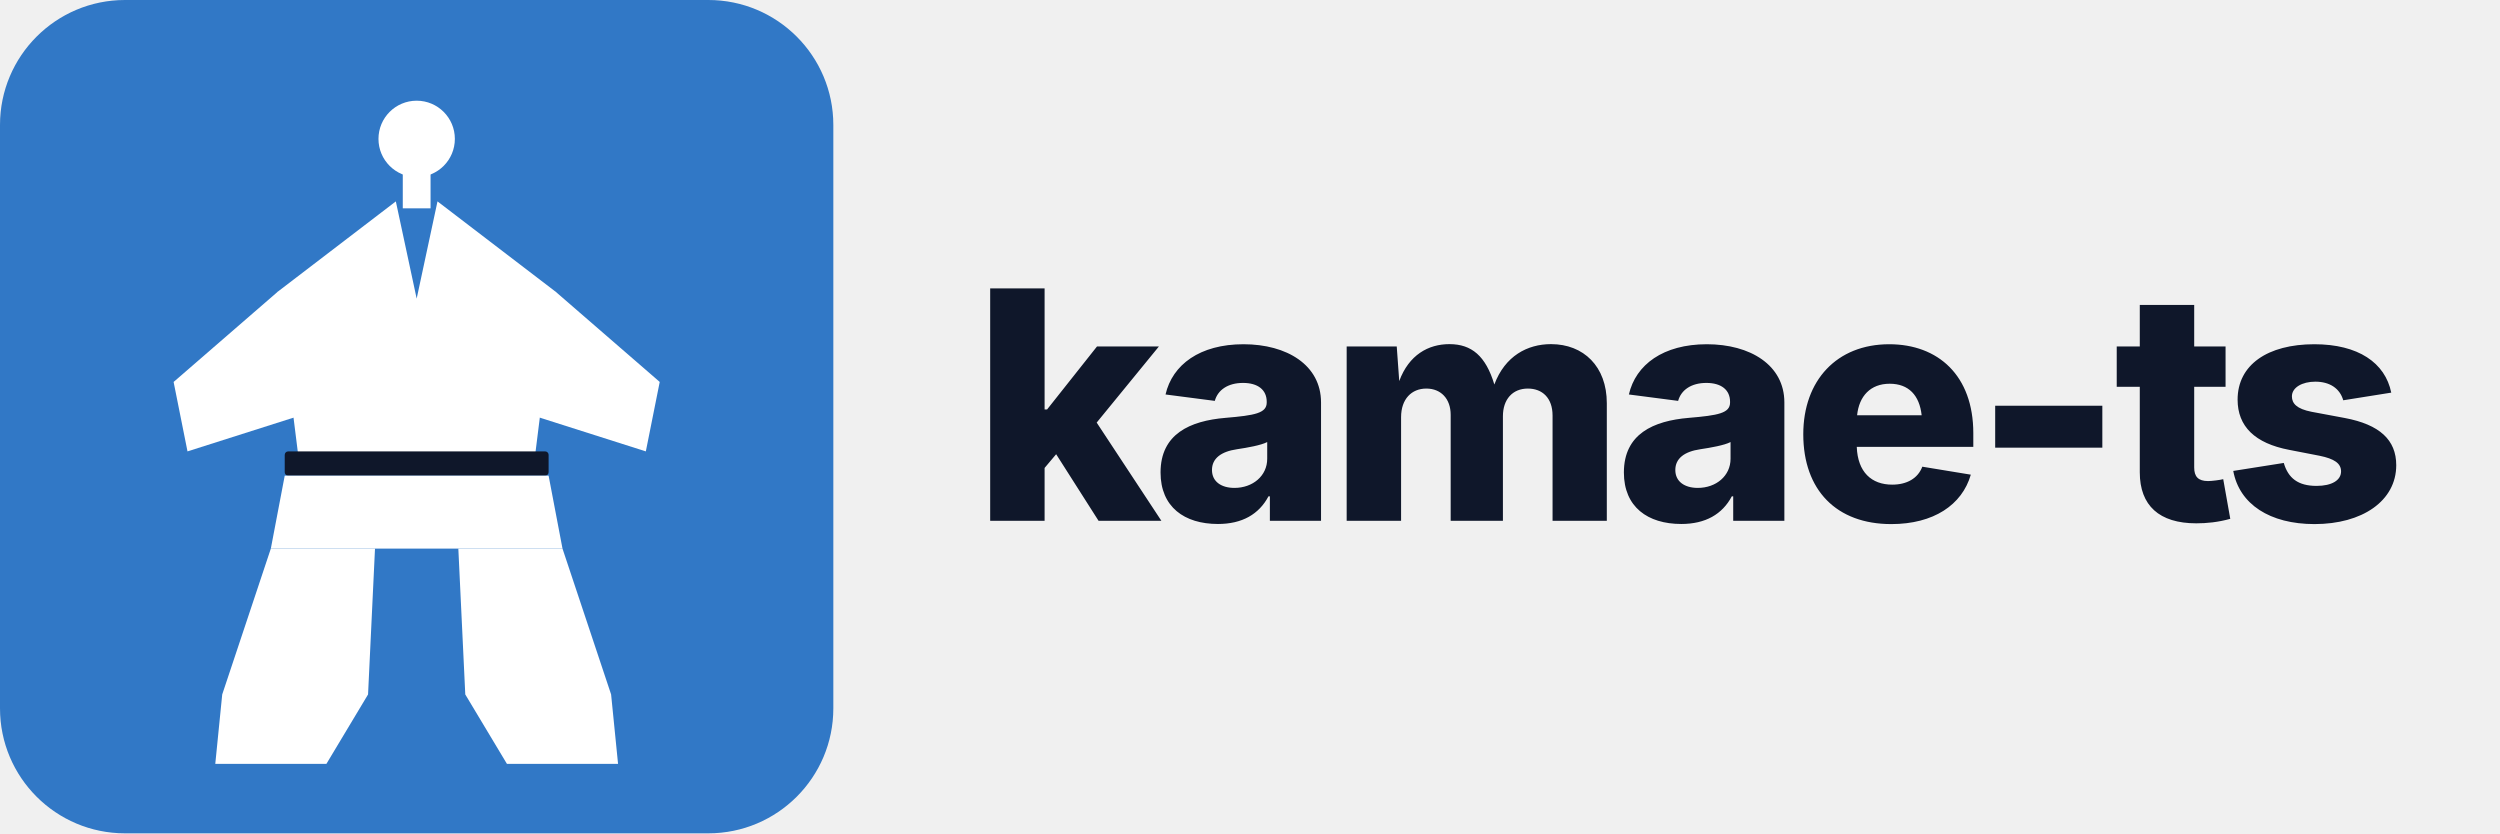
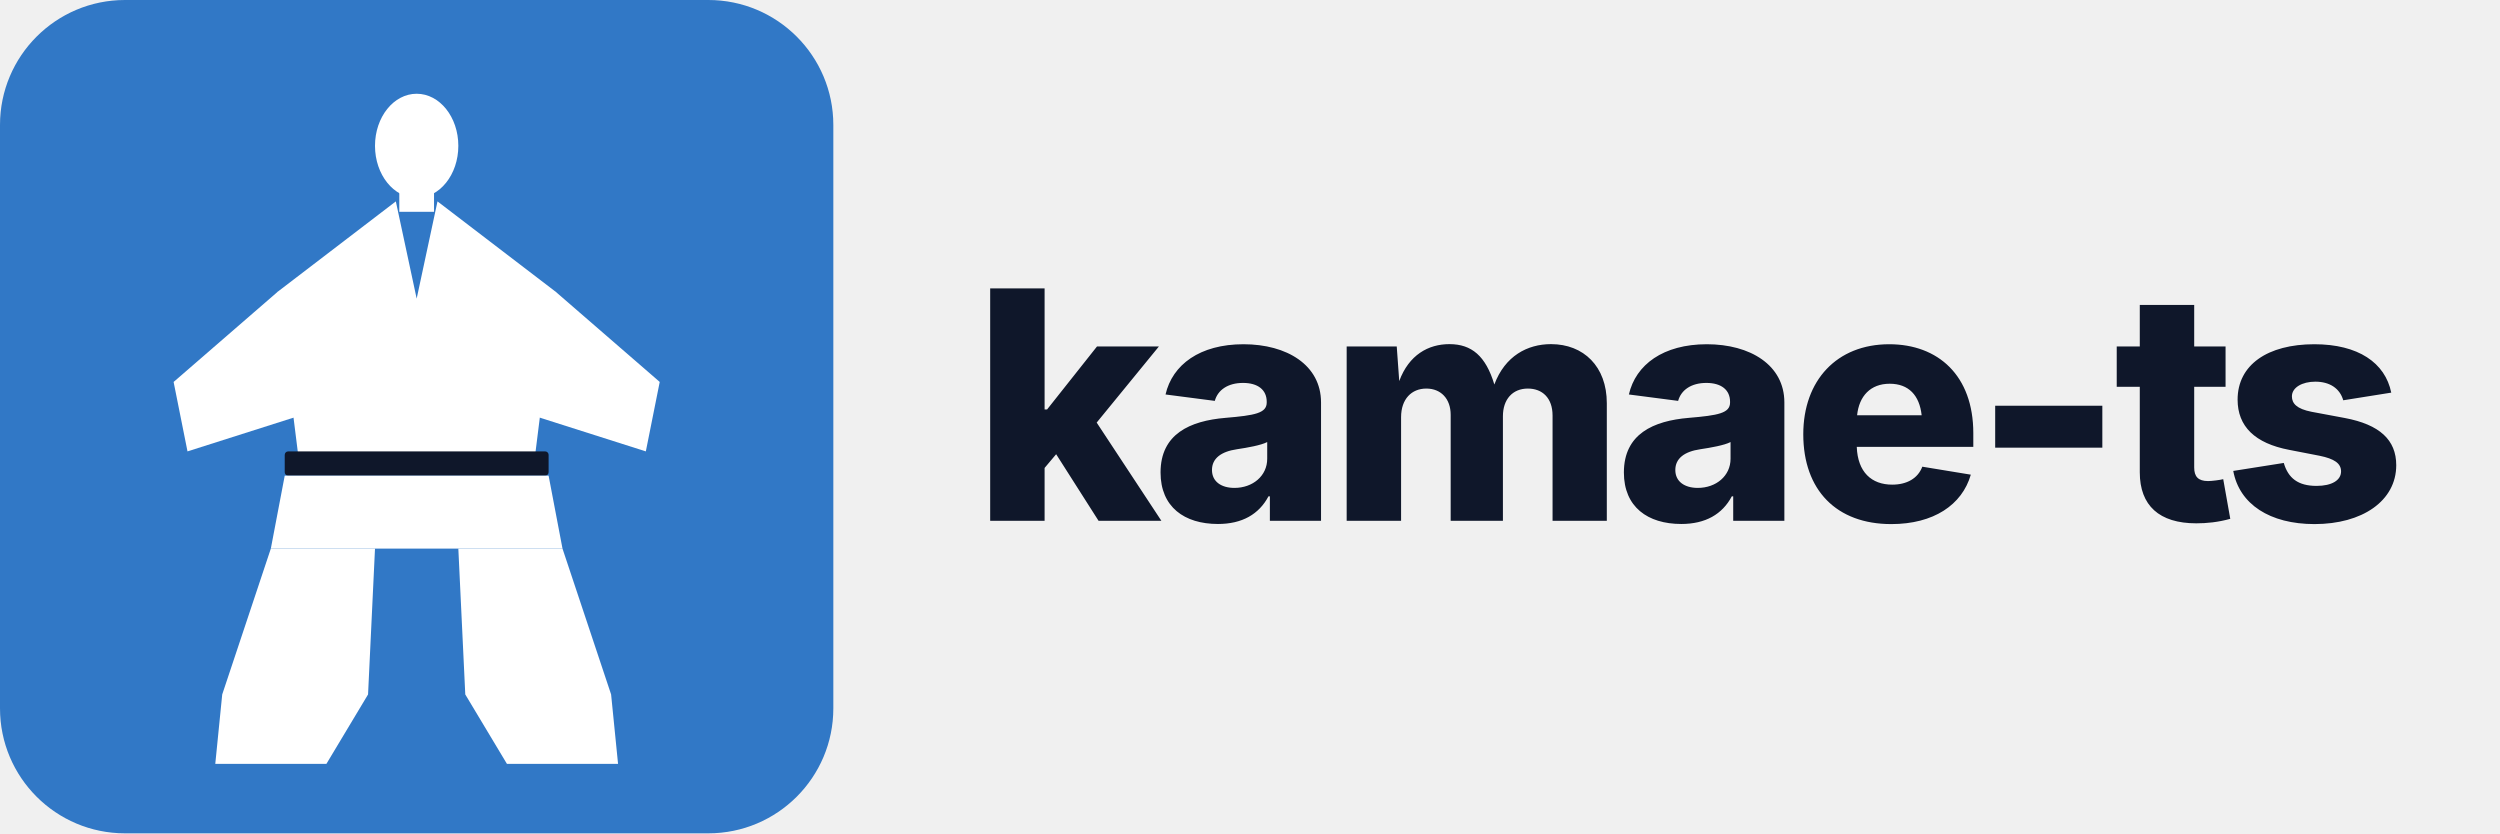
<svg xmlns="http://www.w3.org/2000/svg" viewBox="0 0 720 240" width="720" height="240">
  <g>
    <rect width="240" height="240" rx="36" fill="#3178C6" />
    <g fill="#ffffff">
-       <circle cx="120" cy="40" r="11" />
-       <rect x="116" y="50" width="8" height="10" />
+       <ellipse cx="120" cy="42" rx="12" ry="15" />
+       <rect x="115" y="54" width="10" height="7" />
      <path d="M80 84 L114 58 L120 86 L126 58 L160 84 L154 132 L86 132 Z" />
      <path d="M80 84 L50 110 L54 130 L98 116 L100 100 L90 90 Z" />
      <path d="M160 84 L190 110 L186 130 L142 116 L140 100 L150 90 Z" />
    </g>
    <rect x="82" y="130" width="76" height="7" rx="1" fill="#0f172a" />
    <g fill="#ffffff">
      <path d="M82 137 L158 137 L162 158 L78 158 Z" />
      <path d="M78 158 L64 200 L62 220 L94 220 L106 200 L108 158 Z" />
      <path d="M162 158 L176 200 L178 220 L146 220 L134 200 L132 158 Z" />
    </g>
  </g>
  <text x="280" y="150" font-family="-apple-system, BlinkMacSystemFont, 'SF Pro Display', system-ui, 'Segoe UI', 'Inter', sans-serif" font-size="92" font-weight="800" letter-spacing="-3" fill="#0f172a">kamae-ts</text>
</svg>
